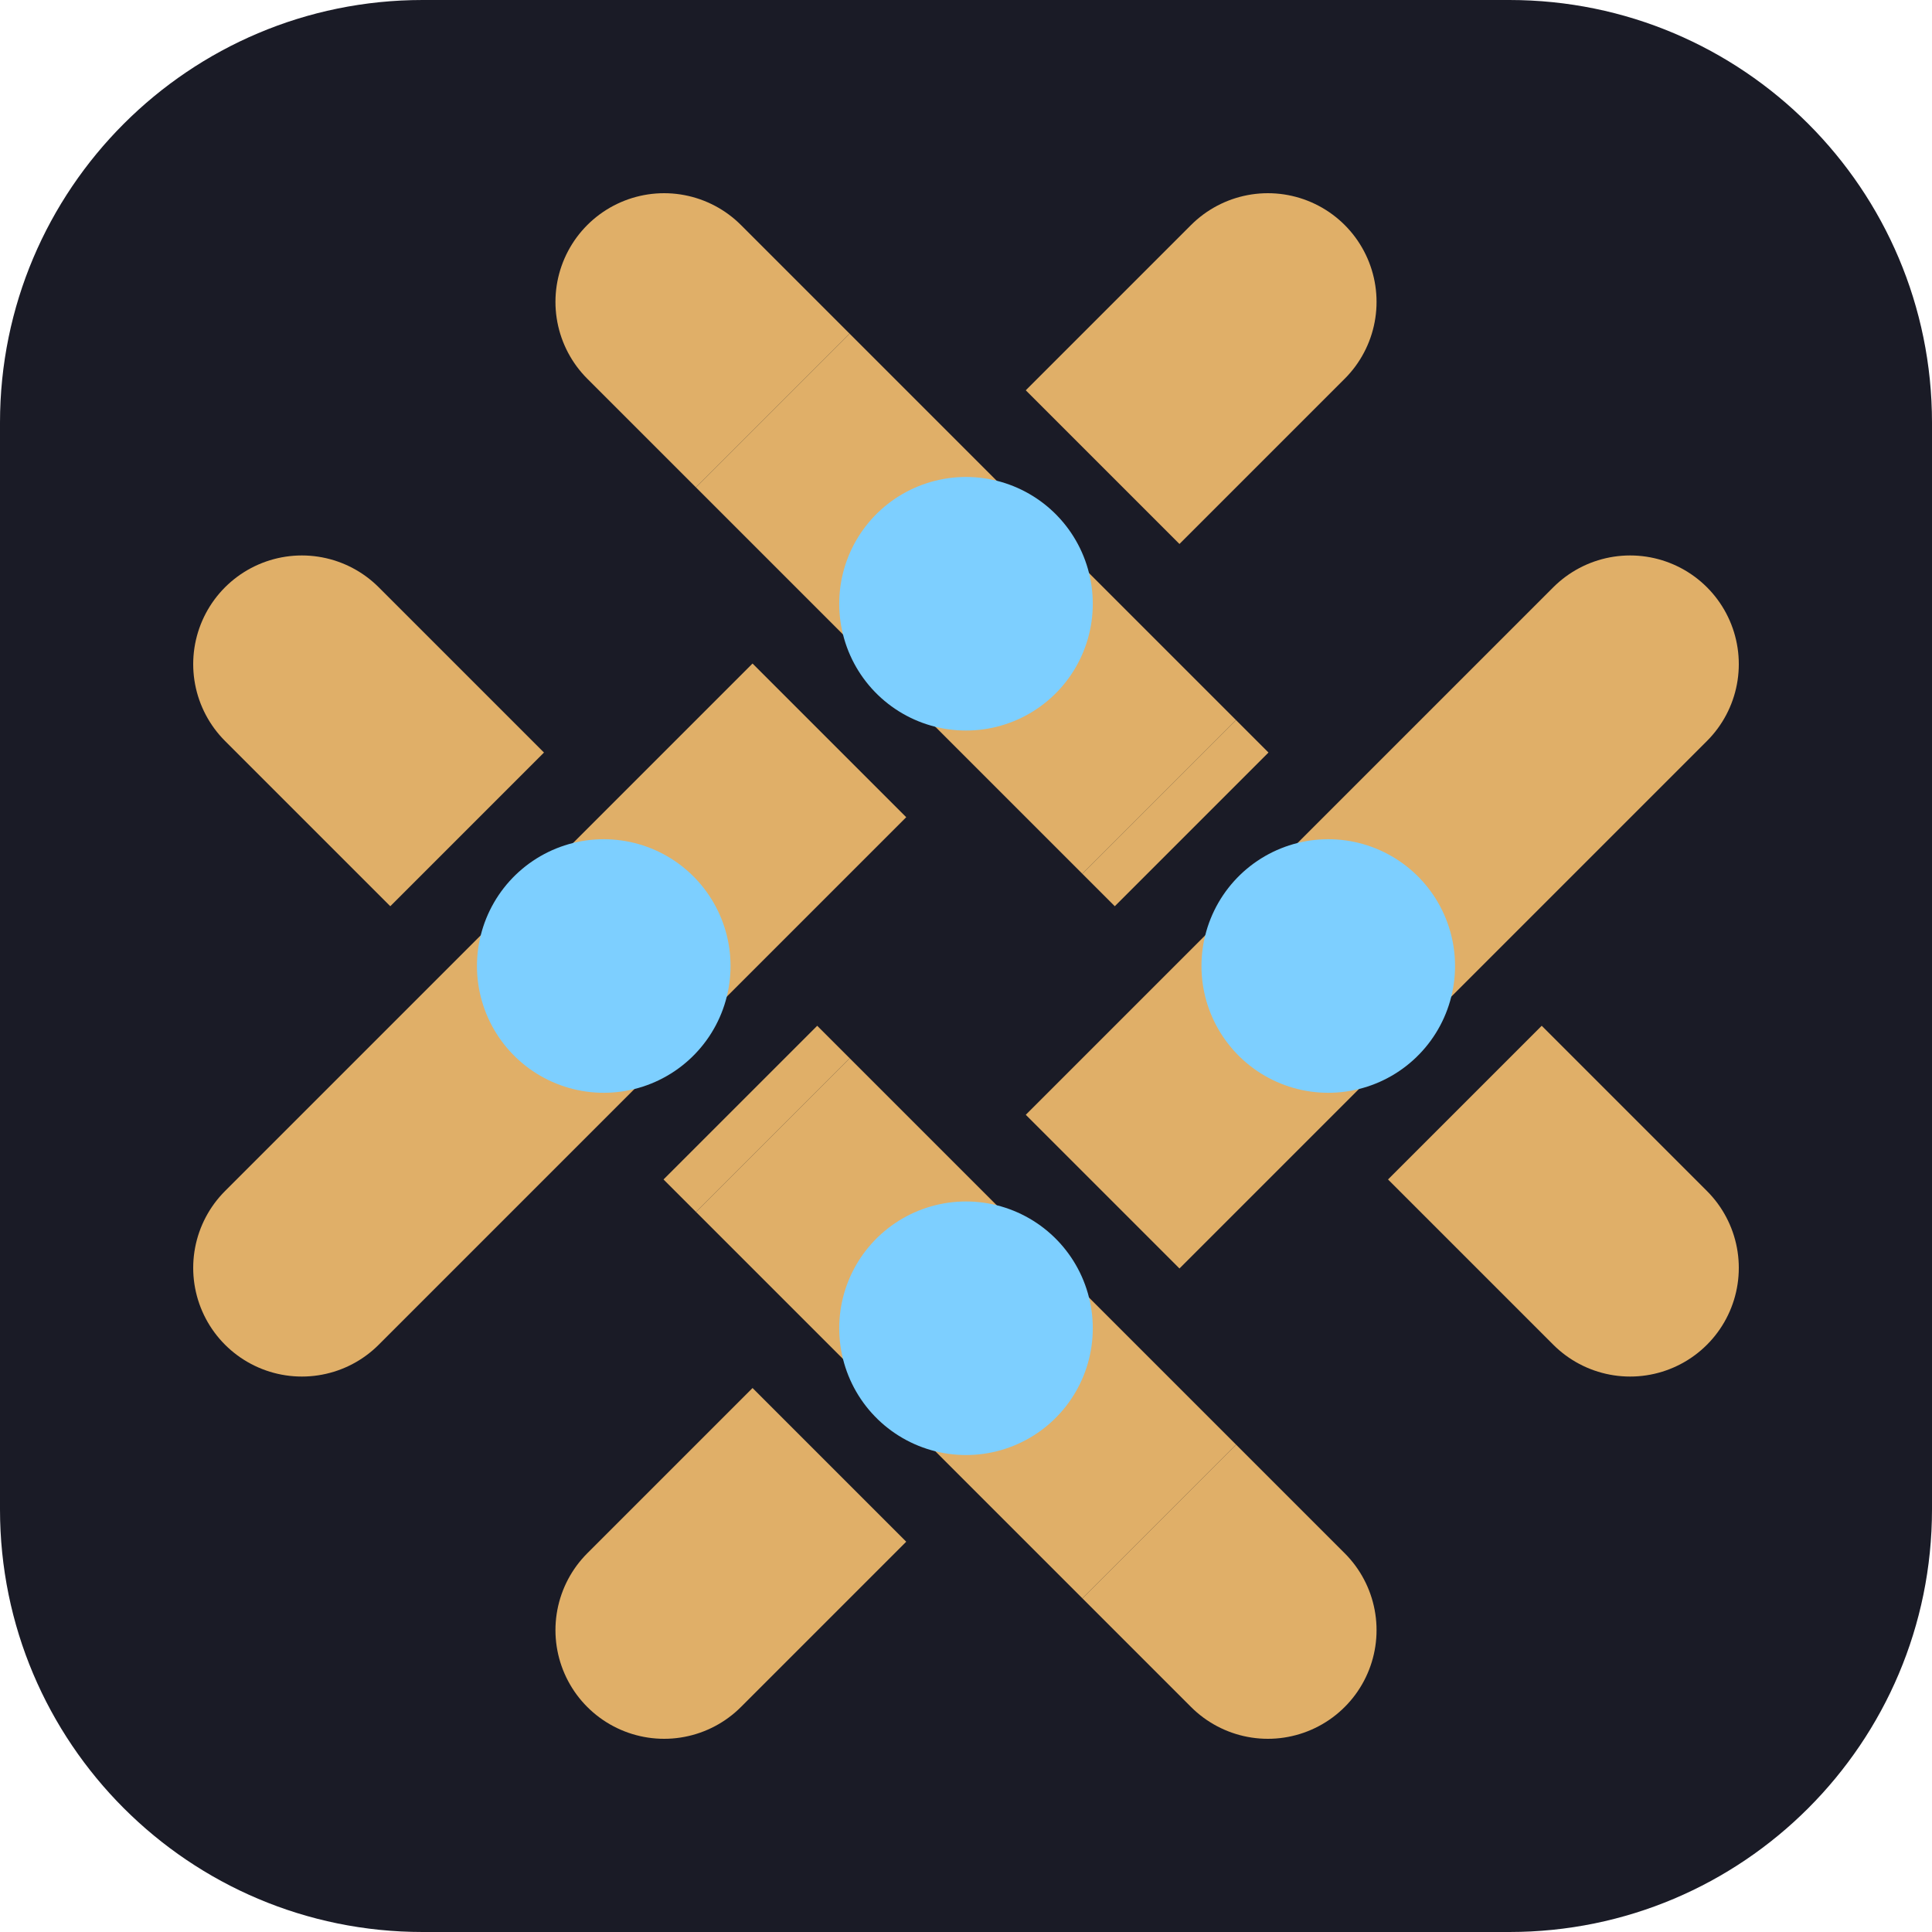
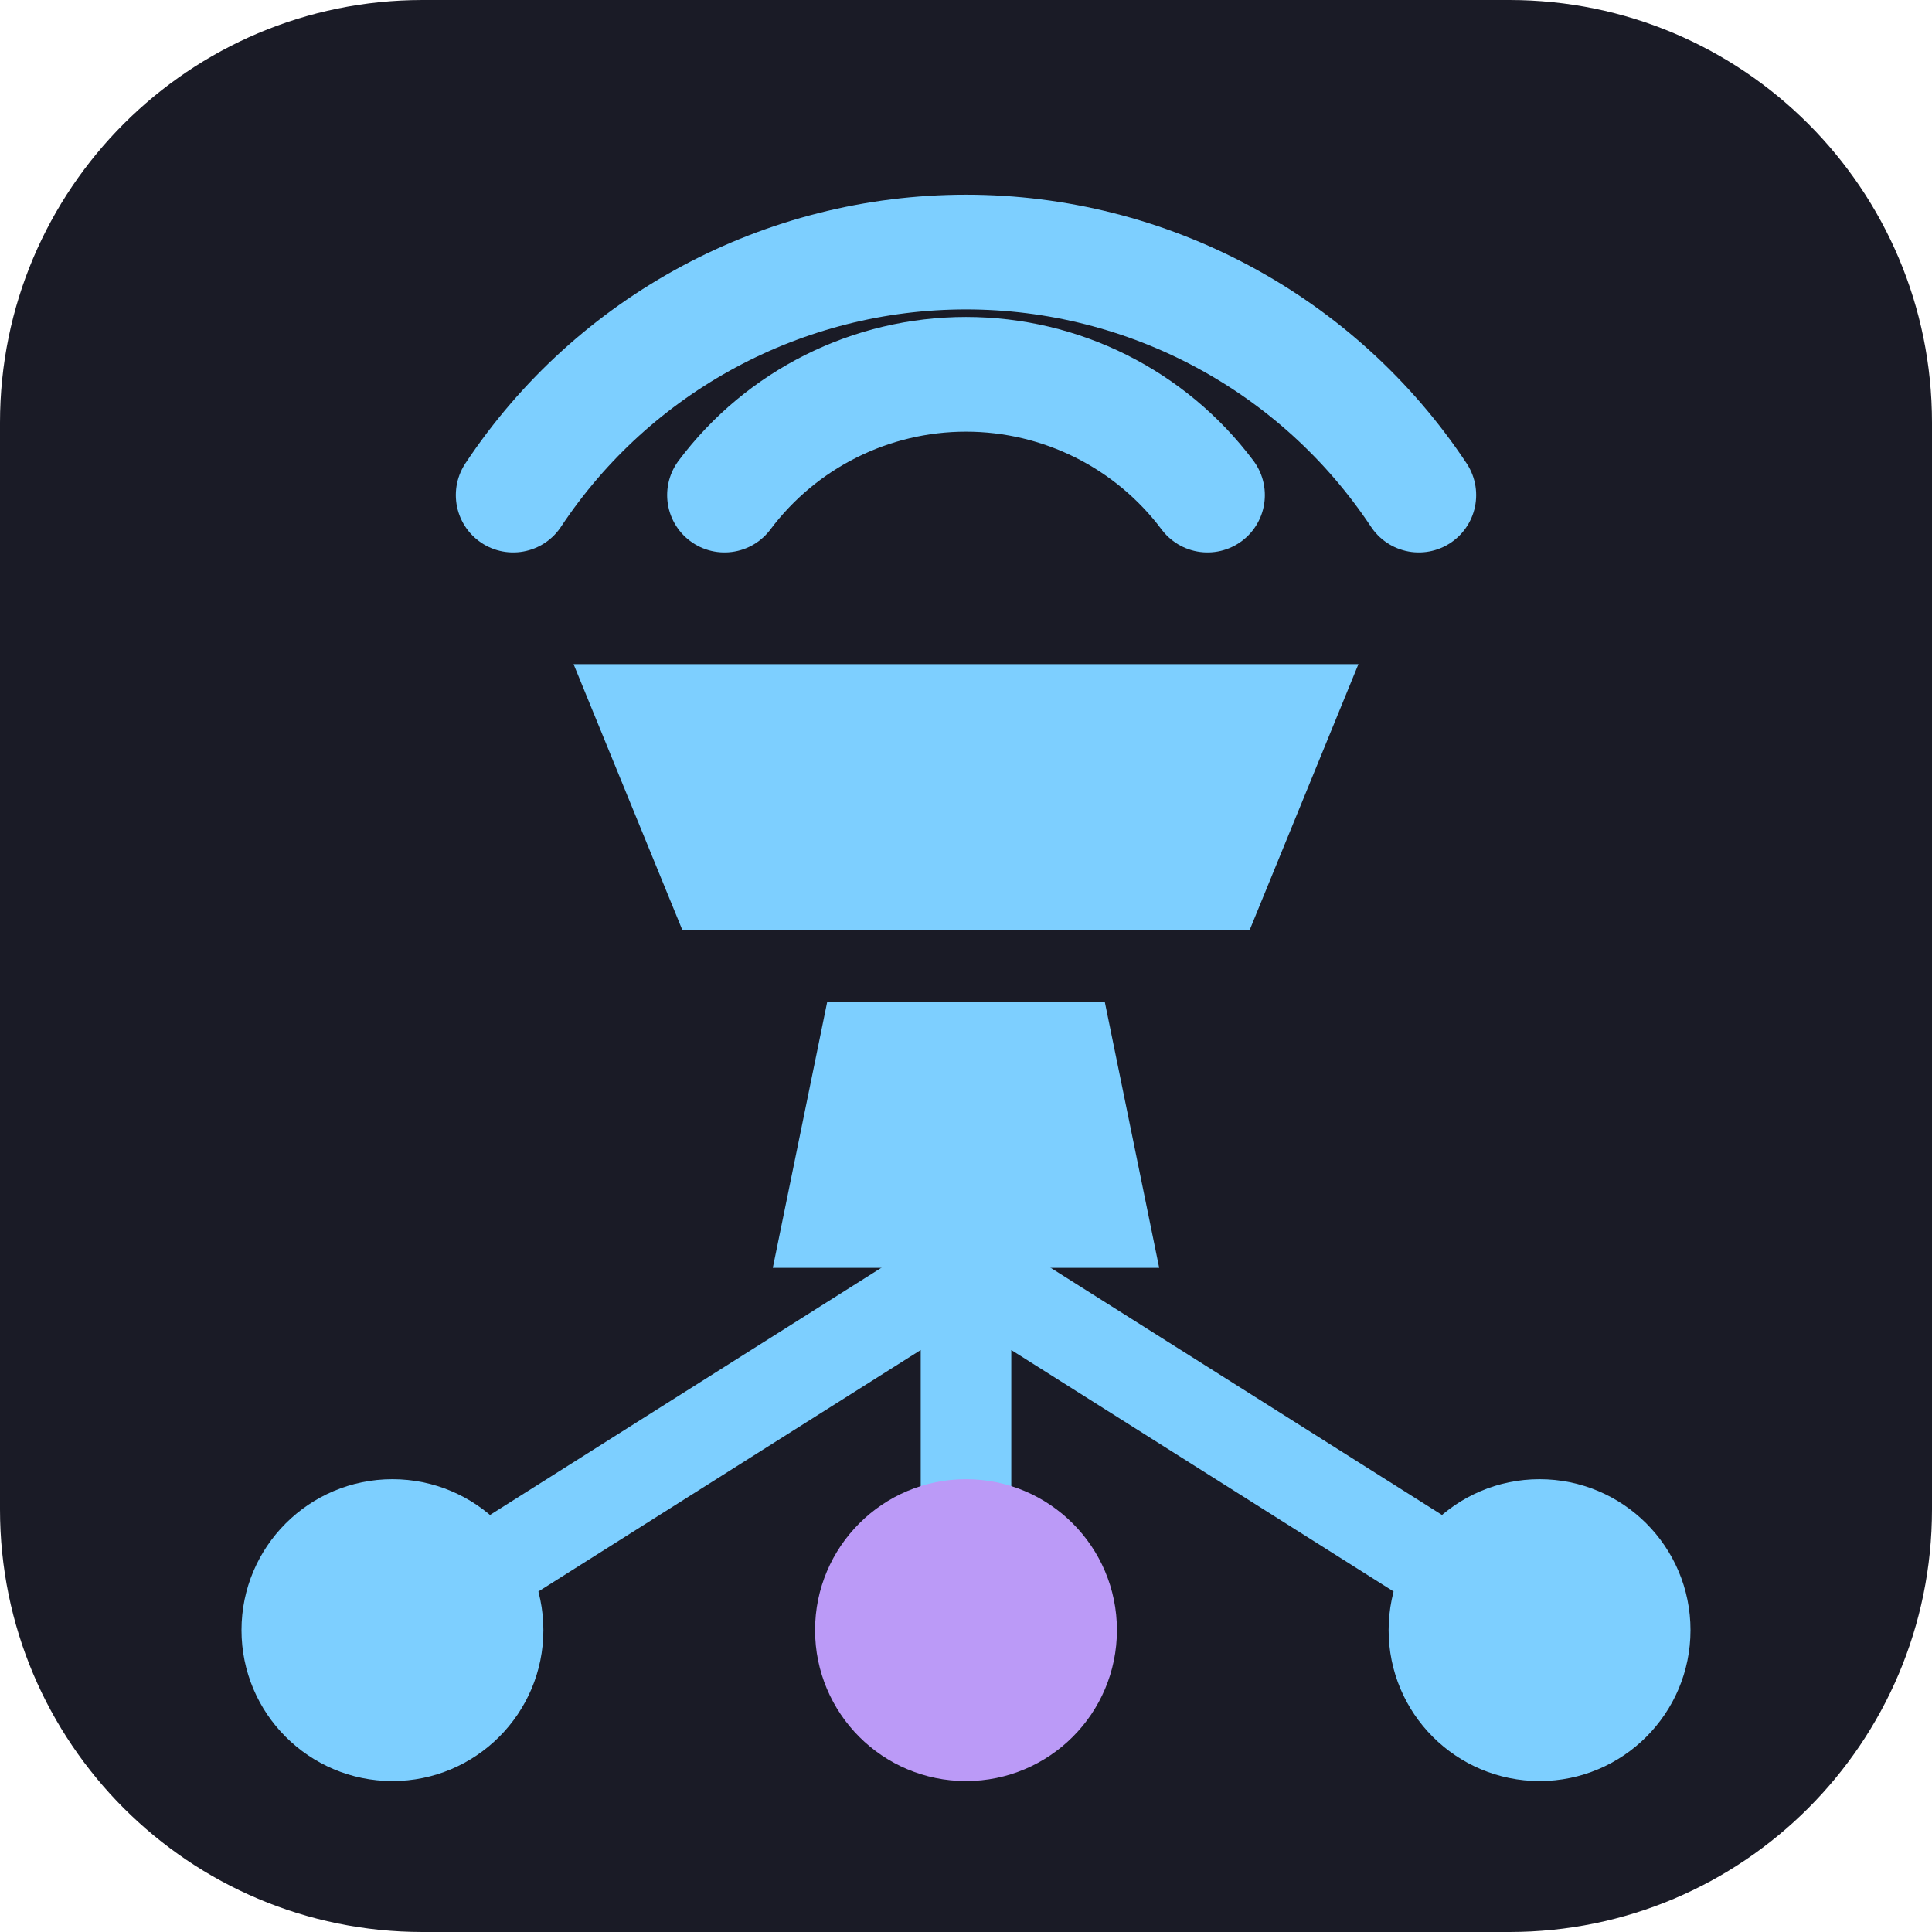
<svg xmlns="http://www.w3.org/2000/svg" viewBox="0 0 32 32">
  <rect width="32" height="32" rx="7" fill="#1a1b26" />
-   <g fill="none" stroke-linecap="round">
-     <path d="M5 11L21 27M11 5L27 21" stroke="#e0af68" stroke-width="3.6" />
-     <path d="M5 21L21 5M11 27L27 11" stroke="#1a1b26" stroke-width="6.4" />
-     <path d="M5 21L21 5M11 27L27 11" stroke="#e0af68" stroke-width="3.6" />
-     <path d="M12.8 6.8L19.2 13.2M12.8 18.8L19.2 25.2" stroke="#1a1b26" stroke-width="6.4" stroke-linecap="butt" />
-     <path d="M12.8 6.8L19.2 13.2M12.8 18.8L19.2 25.2" stroke="#e0af68" stroke-width="3.6" stroke-linecap="butt" />
-     <path d="M16 10v0M10 16v0M22 16v0M16 22v0" stroke="#7dcfff" stroke-width="4.2" />
-   </g>
+   <path d="M12 8.2A5 5 0 0 1 20 8.2M8.5 8.2A9 9 0 0 1 23.5 8.2" fill="none" stroke="#7dcfff" stroke-width="1.9" stroke-linecap="round" />
+   <path d="M9.5 11h13l-1.8 4.4h-9.4zM13.7 16.6h4.6l.9 4.4h-6.4z" fill="#7dcfff" />
+   <path d="M16 21L6.5 27M16 21V27M16 21l9.5 6" fill="none" stroke="#7dcfff" stroke-width="1.5" stroke-linecap="round" />
+   <circle cx="6.5" cy="27" r="2.5" fill="#7dcfff" />
+   <circle cx="16" cy="27" r="2.5" fill="#bb9af7" />
+   <circle cx="25.5" cy="27" r="2.5" fill="#7dcfff" />
</svg>
